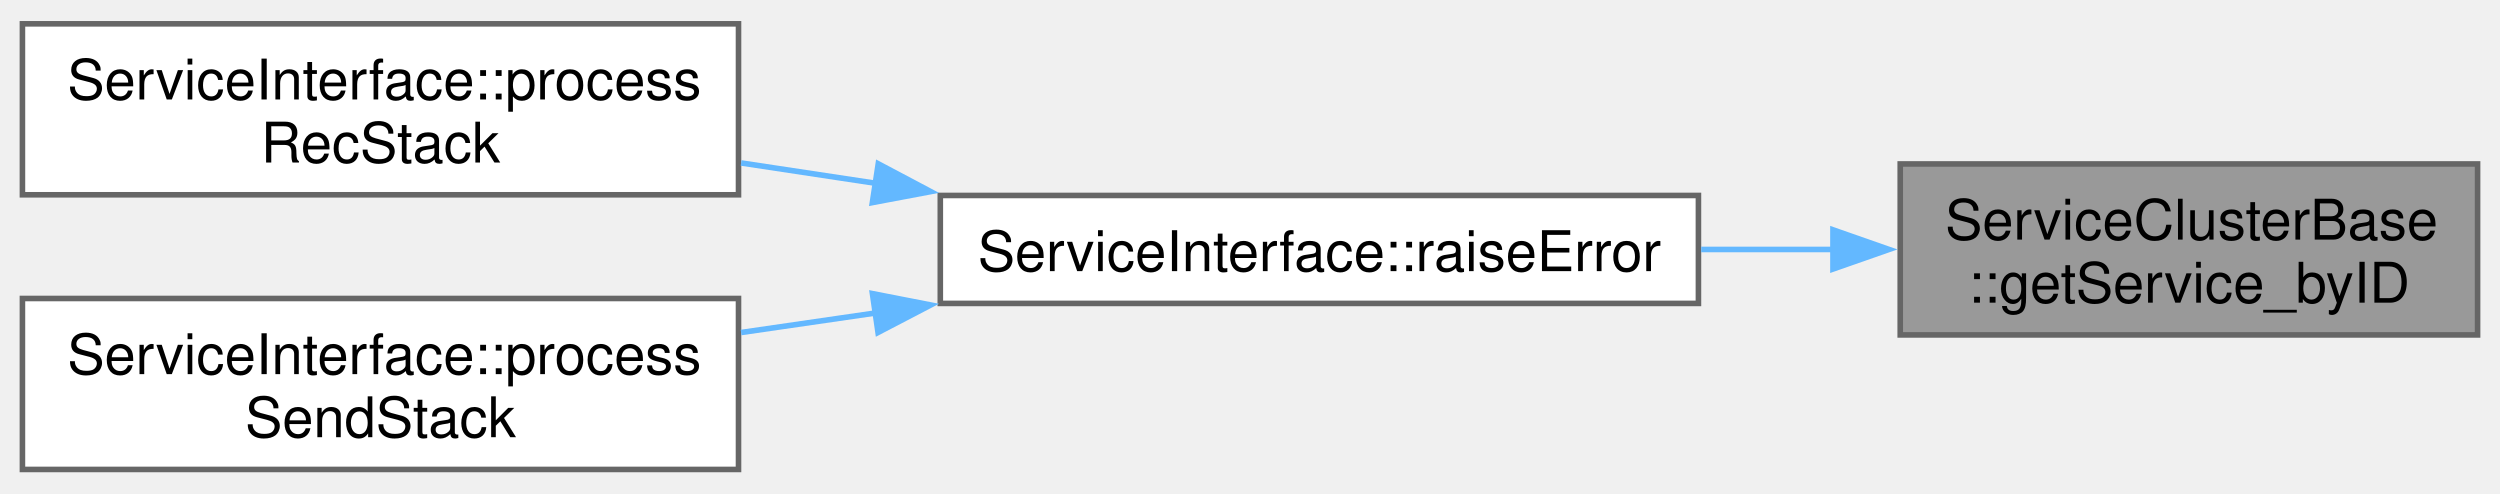
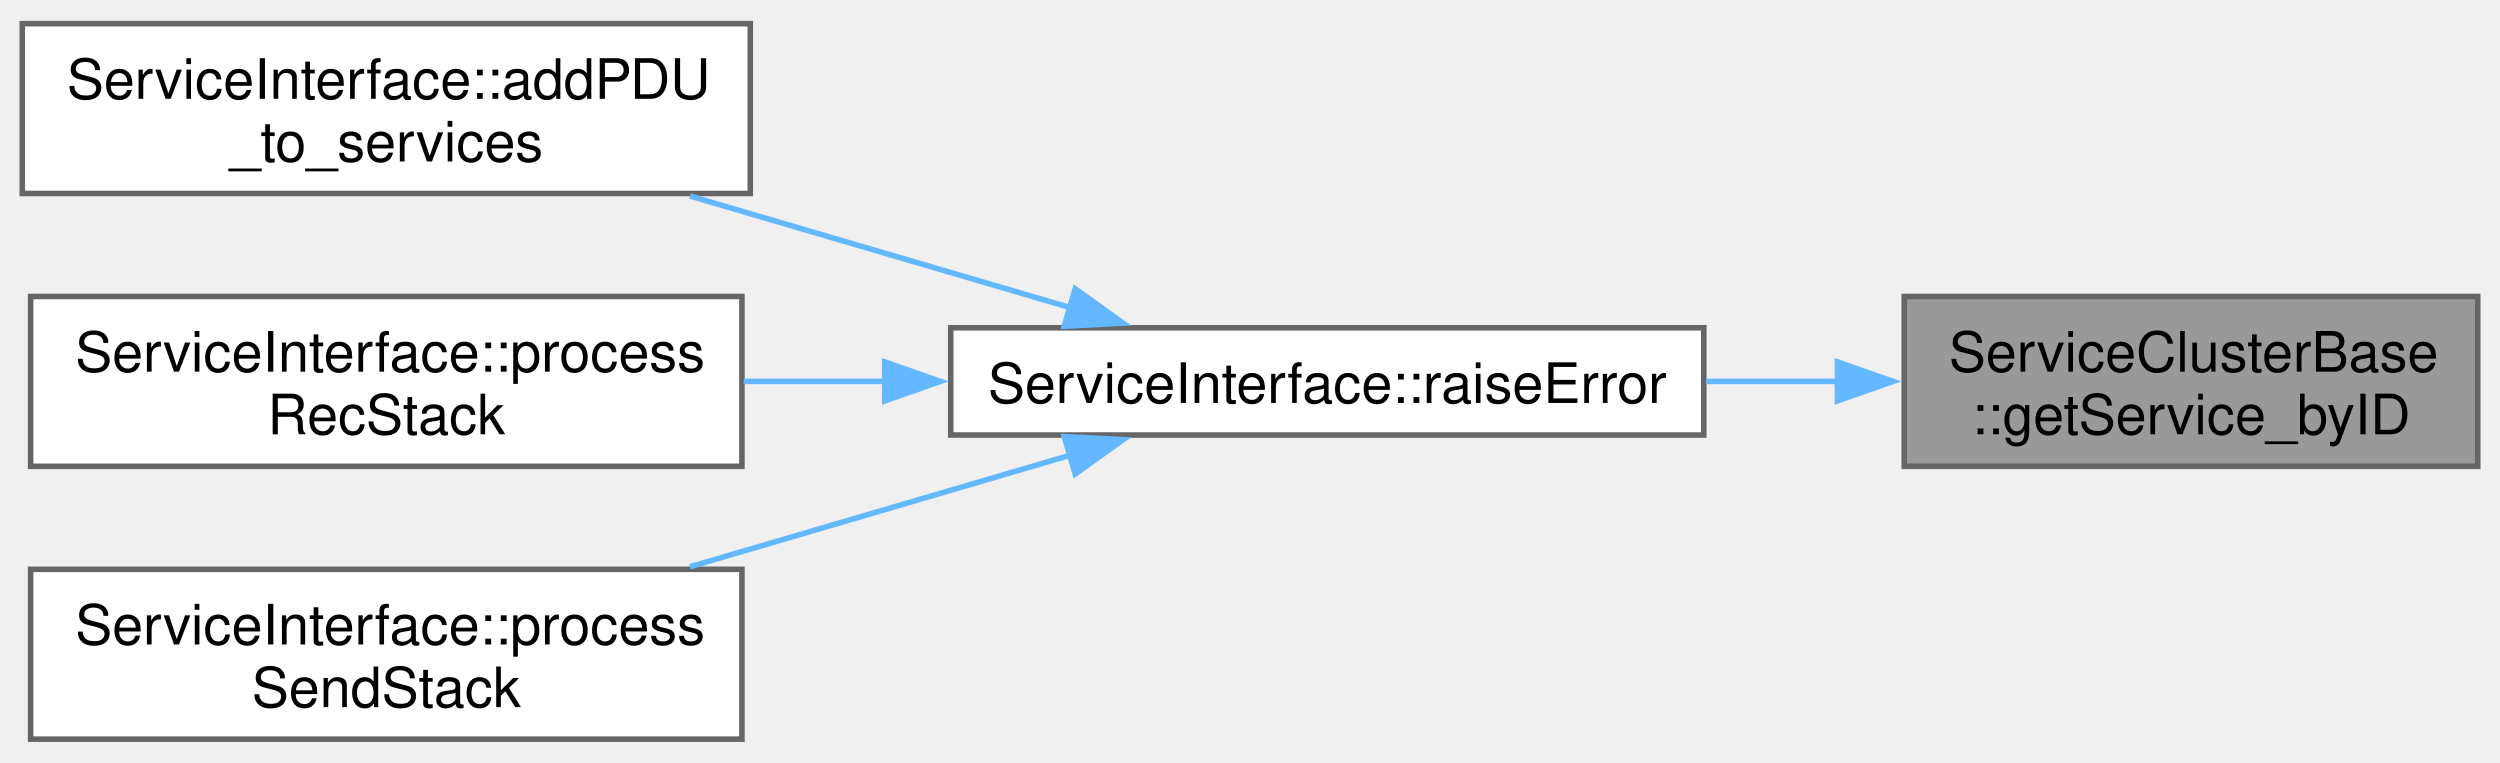
- <svg xmlns="http://www.w3.org/2000/svg" xmlns:xlink="http://www.w3.org/1999/xlink" width="446pt" height="88pt" viewBox="0.00 0.00 446.00 87.50">
-   <g id="graph0" class="graph" transform="scale(1 1) rotate(0) translate(4 83.5)">
+ <svg xmlns="http://www.w3.org/2000/svg" xmlns:xlink="http://www.w3.org/1999/xlink" width="449pt" height="137pt" viewBox="0.00 0.00 449.00 136.50">
+   <g id="graph0" class="graph" transform="scale(1 1) rotate(0) translate(4 132.5)">
    <g id="Node000001" class="node">
      <g id="a_Node000001">
        <a xlink:title="Get pointer to the service with the given service-ID by iterating through the associated services and...">
-           <polygon fill="#999999" stroke="#666666" points="438,-54.5 335,-54.5 335,-24 438,-24 438,-54.5" />
-           <text text-anchor="start" x="343" y="-41" font-family="Helvetica,sans-Serif" font-size="10.00">ServiceClusterBase</text>
-           <text text-anchor="middle" x="386.5" y="-29.75" font-family="Helvetica,sans-Serif" font-size="10.00">::getService_byID</text>
+           <polygon fill="#999999" stroke="#666666" points="441,-79.5 338,-79.5 338,-49 441,-49 441,-79.5" />
+           <text text-anchor="start" x="346" y="-66" font-family="Helvetica,sans-Serif" font-size="10.00">ServiceClusterBase</text>
+           <text text-anchor="middle" x="389.5" y="-54.75" font-family="Helvetica,sans-Serif" font-size="10.00">::getService_byID</text>
        </a>
      </g>
    </g>
    <g id="Node000002" class="node">
      <g id="a_Node000002">
        <a xlink:href="class_service_interface.html#a42226b8c236c344b6c5d171736a08f6e" target="_top" xlink:title="Check if an ErrorService is registered in the service cluster under the defined ERRORSERVICE_ID of th...">
-           <polygon fill="white" stroke="#666666" points="299,-48.88 163.75,-48.88 163.75,-29.62 299,-29.62 299,-48.88" />
-           <text text-anchor="middle" x="231.38" y="-35.38" font-family="Helvetica,sans-Serif" font-size="10.00">ServiceInterface::raiseError</text>
+           <polygon fill="white" stroke="#666666" points="302,-73.88 166.75,-73.88 166.75,-54.62 302,-54.62 302,-73.88" />
+           <text text-anchor="middle" x="234.38" y="-60.38" font-family="Helvetica,sans-Serif" font-size="10.00">ServiceInterface::raiseError</text>
        </a>
      </g>
    </g>
    <g id="edge1_Node000001_Node000002" class="edge">
      <g id="a_edge1_Node000001_Node000002">
        <a xlink:title=" ">
-           <path fill="none" stroke="#63b8ff" d="M323.24,-39.25C315.41,-39.25 307.38,-39.25 299.49,-39.25" />
-           <polygon fill="#63b8ff" stroke="#63b8ff" points="323,-42.75 333,-39.25 323,-35.75 323,-42.75" />
+           <path fill="none" stroke="#63b8ff" d="M326.24,-64.25C318.41,-64.25 310.38,-64.25 302.49,-64.25" />
+           <polygon fill="#63b8ff" stroke="#63b8ff" points="326,-67.75 336,-64.25 326,-60.75 326,-67.75" />
        </a>
      </g>
    </g>
    <g id="Node000003" class="node">
      <g id="a_Node000003">
-         <a xlink:href="class_service_interface.html#a7c5ec5e13af8a67d1b08c963fcd71214" target="_top" xlink:title="Add items received by the CommInterface to the recStack and execute the CommInterface's receiveCycle ...">
-           <polygon fill="white" stroke="#666666" points="127.75,-79.5 0,-79.5 0,-49 127.75,-49 127.75,-79.5" />
-           <text text-anchor="start" x="8" y="-66" font-family="Helvetica,sans-Serif" font-size="10.00">ServiceInterface::process</text>
-           <text text-anchor="middle" x="63.88" y="-54.75" font-family="Helvetica,sans-Serif" font-size="10.00">RecStack</text>
+         <a xlink:href="class_service_interface.html#a48cffd1603069be11ee25c930a139c84" target="_top" xlink:title="Add PDUs from all received frames to the corresponding services.">
+           <polygon fill="white" stroke="#666666" points="130.75,-128.5 0,-128.5 0,-98 130.75,-98 130.75,-128.5" />
+           <text text-anchor="start" x="8" y="-115" font-family="Helvetica,sans-Serif" font-size="10.00">ServiceInterface::addPDU</text>
+           <text text-anchor="middle" x="65.38" y="-103.75" font-family="Helvetica,sans-Serif" font-size="10.00">_to_services</text>
        </a>
      </g>
    </g>
    <g id="edge2_Node000002_Node000003" class="edge">
      <g id="a_edge2_Node000002_Node000003">
        <a xlink:title=" ">
-           <path fill="none" stroke="#63b8ff" d="M152.23,-51.05C144.18,-52.27 136.07,-53.5 128.21,-54.68" />
-           <polygon fill="#63b8ff" stroke="#63b8ff" points="152.68,-54.53 162.04,-49.57 151.63,-47.61 152.68,-54.53" />
+           <path fill="none" stroke="#63b8ff" d="M188.26,-77.49C167.2,-83.67 141.96,-91.07 119.93,-97.54" />
+           <polygon fill="#63b8ff" stroke="#63b8ff" points="189.11,-80.88 197.72,-74.71 187.14,-74.17 189.11,-80.88" />
        </a>
      </g>
    </g>
    <g id="Node000004" class="node">
      <g id="a_Node000004">
-         <a xlink:href="class_service_interface.html#a23feb243ed1748e04dd757aa5f788b3e" target="_top" xlink:title="Send all Frames, stored in the sendStack. As long as the sendStack is not empty, the function is gett...">
-           <polygon fill="white" stroke="#666666" points="127.75,-30.5 0,-30.5 0,0 127.75,0 127.75,-30.5" />
-           <text text-anchor="start" x="8" y="-17" font-family="Helvetica,sans-Serif" font-size="10.00">ServiceInterface::process</text>
-           <text text-anchor="middle" x="63.88" y="-5.75" font-family="Helvetica,sans-Serif" font-size="10.00">SendStack</text>
+         <a xlink:href="class_service_interface.html#a7c5ec5e13af8a67d1b08c963fcd71214" target="_top" xlink:title="Add items received by the CommInterface to the recStack and execute the CommInterface's receiveCycle ...">
+           <polygon fill="white" stroke="#666666" points="129.25,-79.5 1.5,-79.5 1.5,-49 129.25,-49 129.25,-79.5" />
+           <text text-anchor="start" x="9.5" y="-66" font-family="Helvetica,sans-Serif" font-size="10.00">ServiceInterface::process</text>
+           <text text-anchor="middle" x="65.38" y="-54.75" font-family="Helvetica,sans-Serif" font-size="10.00">RecStack</text>
        </a>
      </g>
    </g>
    <g id="edge3_Node000002_Node000004" class="edge">
      <g id="a_edge3_Node000002_Node000004">
        <a xlink:title=" ">
-           <path fill="none" stroke="#63b8ff" d="M152.23,-27.92C144.18,-26.75 136.07,-25.57 128.21,-24.43" />
-           <polygon fill="#63b8ff" stroke="#63b8ff" points="151.64,-31.37 162.04,-29.34 152.64,-24.44 151.64,-31.37" />
+           <path fill="none" stroke="#63b8ff" d="M154.9,-64.25C146.41,-64.25 137.84,-64.25 129.56,-64.25" />
+           <polygon fill="#63b8ff" stroke="#63b8ff" points="154.9,-67.75 164.9,-64.25 154.9,-60.75 154.9,-67.75" />
+         </a>
+       </g>
+     </g>
+     <g id="Node000005" class="node">
+       <g id="a_Node000005">
+         <a xlink:href="class_service_interface.html#a23feb243ed1748e04dd757aa5f788b3e" target="_top" xlink:title="Send all Frames, stored in the sendStack. As long as the sendStack is not empty, the function is gett...">
+           <polygon fill="white" stroke="#666666" points="129.25,-30.5 1.5,-30.5 1.5,0 129.25,0 129.25,-30.5" />
+           <text text-anchor="start" x="9.5" y="-17" font-family="Helvetica,sans-Serif" font-size="10.00">ServiceInterface::process</text>
+           <text text-anchor="middle" x="65.38" y="-5.75" font-family="Helvetica,sans-Serif" font-size="10.00">SendStack</text>
+         </a>
+       </g>
+     </g>
+     <g id="edge4_Node000002_Node000005" class="edge">
+       <g id="a_edge4_Node000002_Node000005">
+         <a xlink:title=" ">
+           <path fill="none" stroke="#63b8ff" d="M188.26,-51.01C167.2,-44.83 141.96,-37.43 119.93,-30.96" />
+           <polygon fill="#63b8ff" stroke="#63b8ff" points="187.14,-54.33 197.72,-53.79 189.11,-47.62 187.14,-54.33" />
        </a>
      </g>
    </g>
  </g>
</svg>
